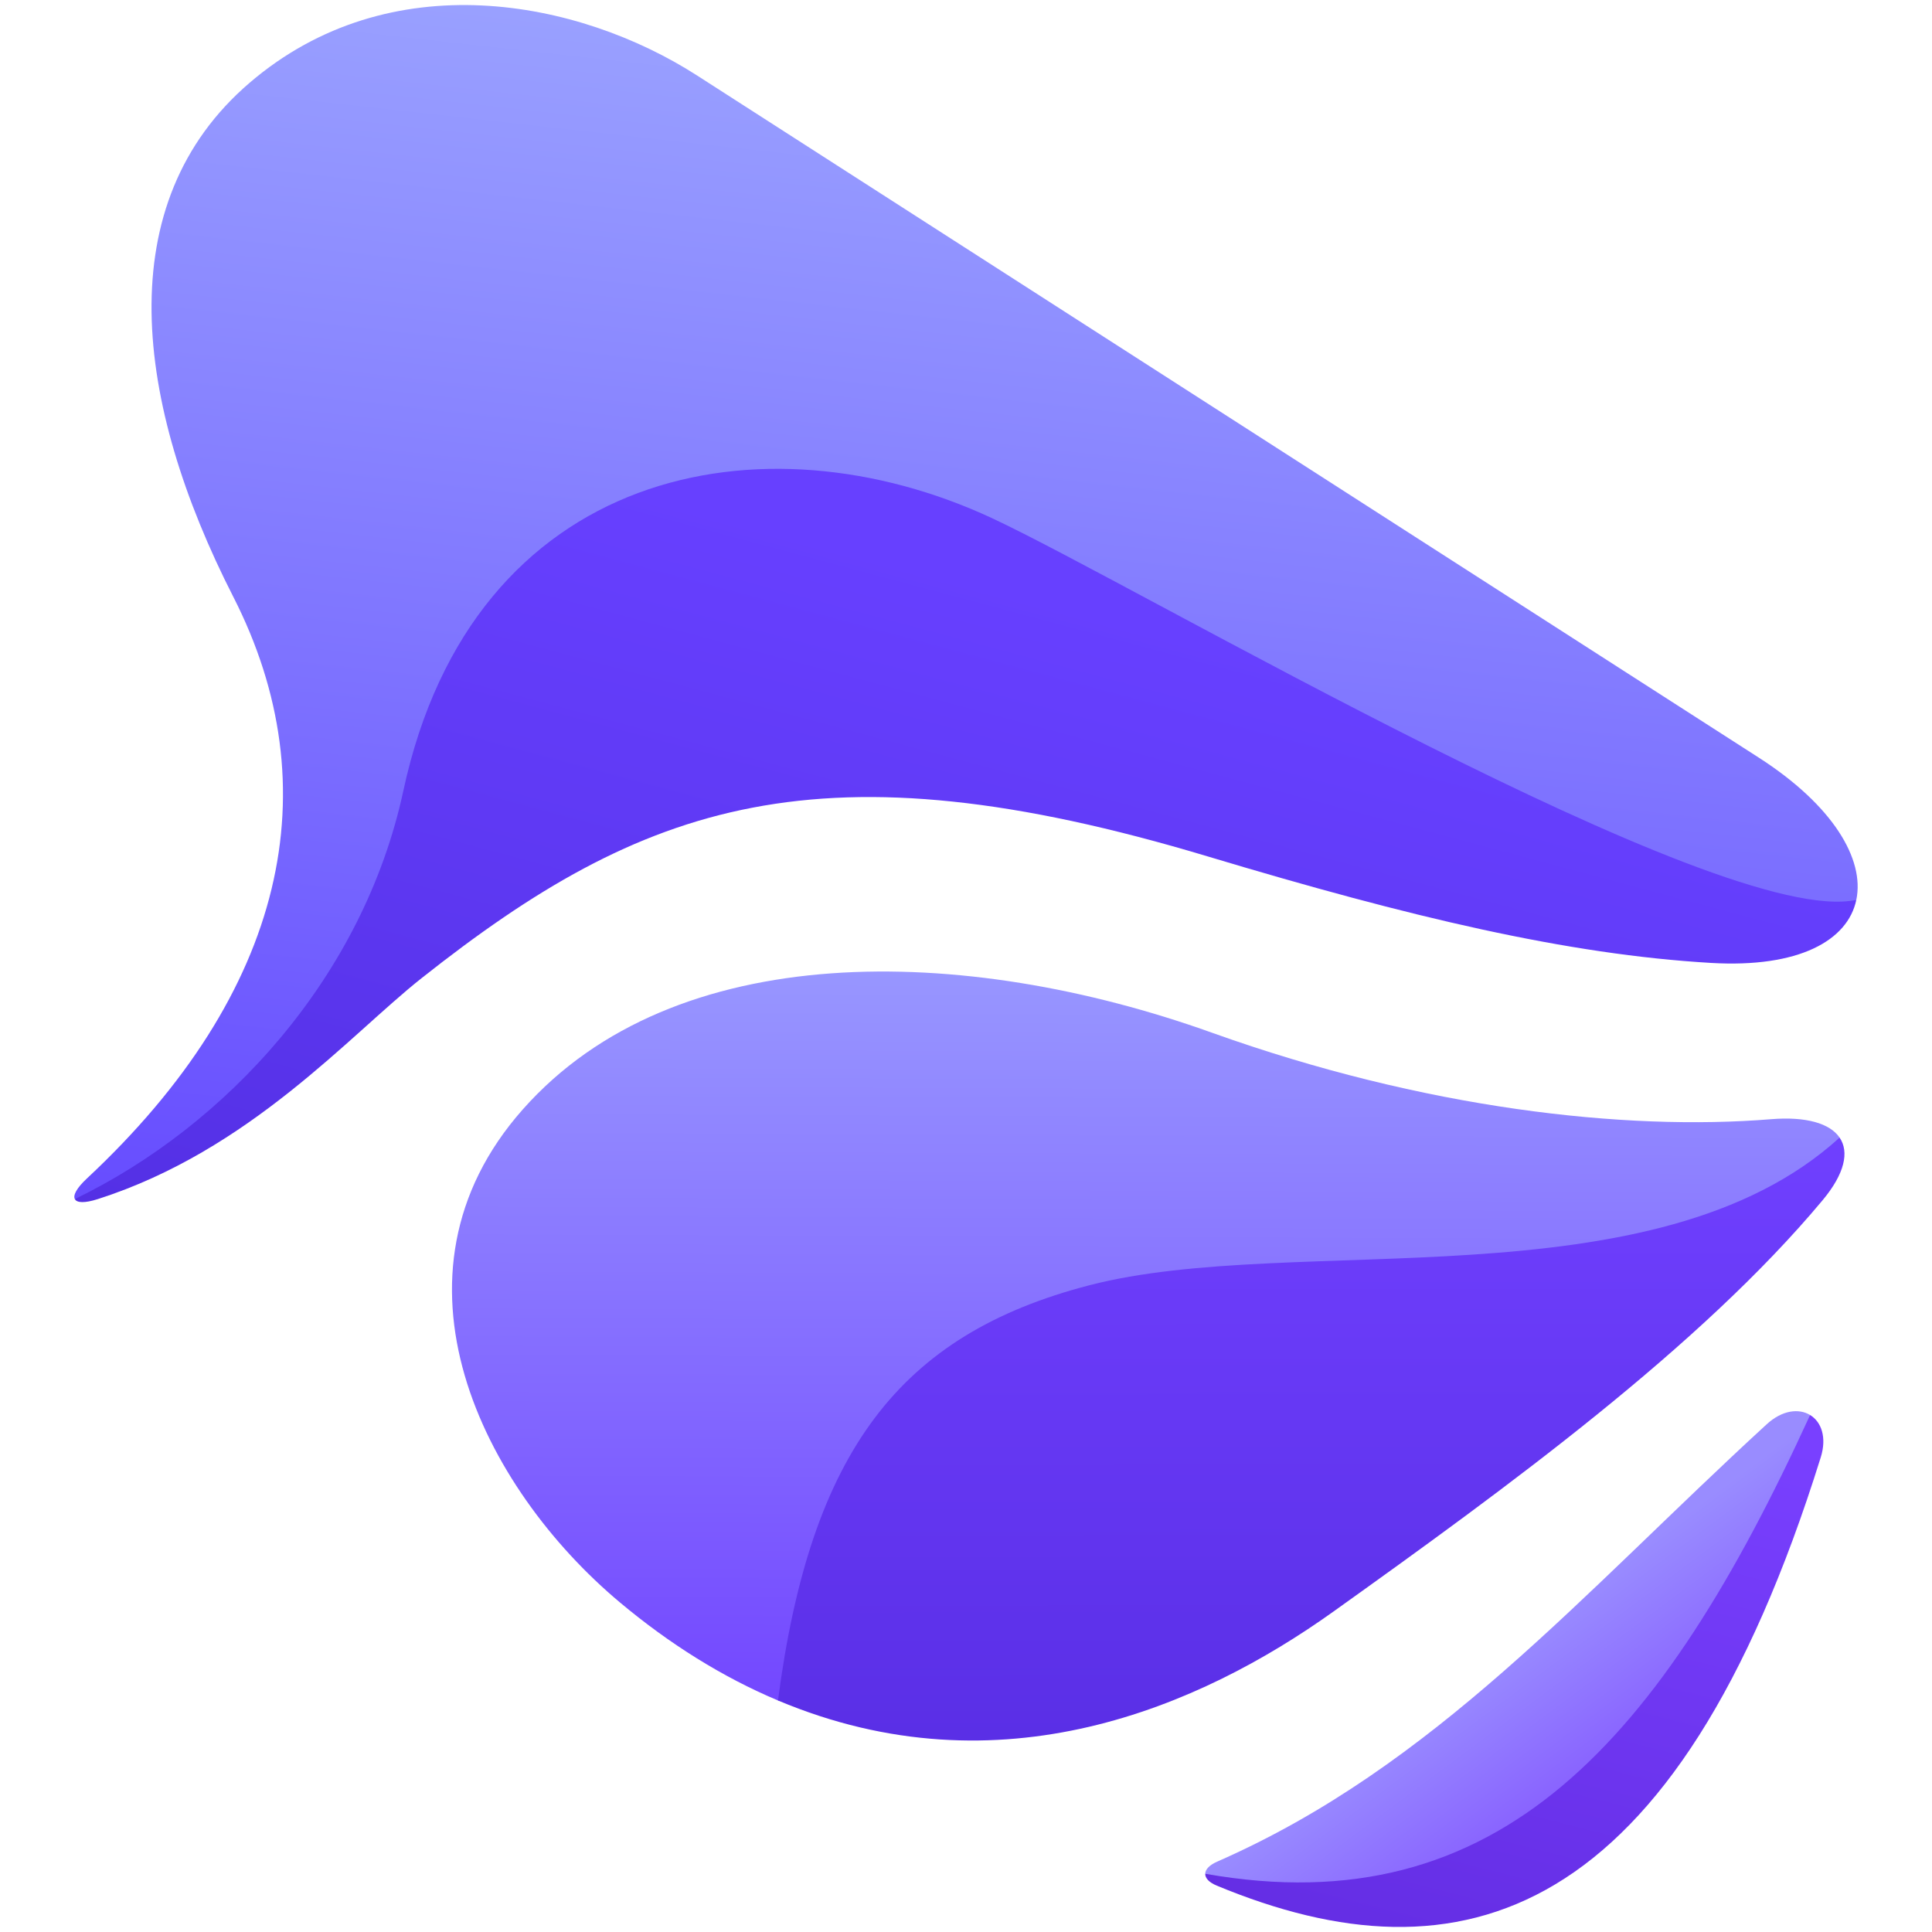
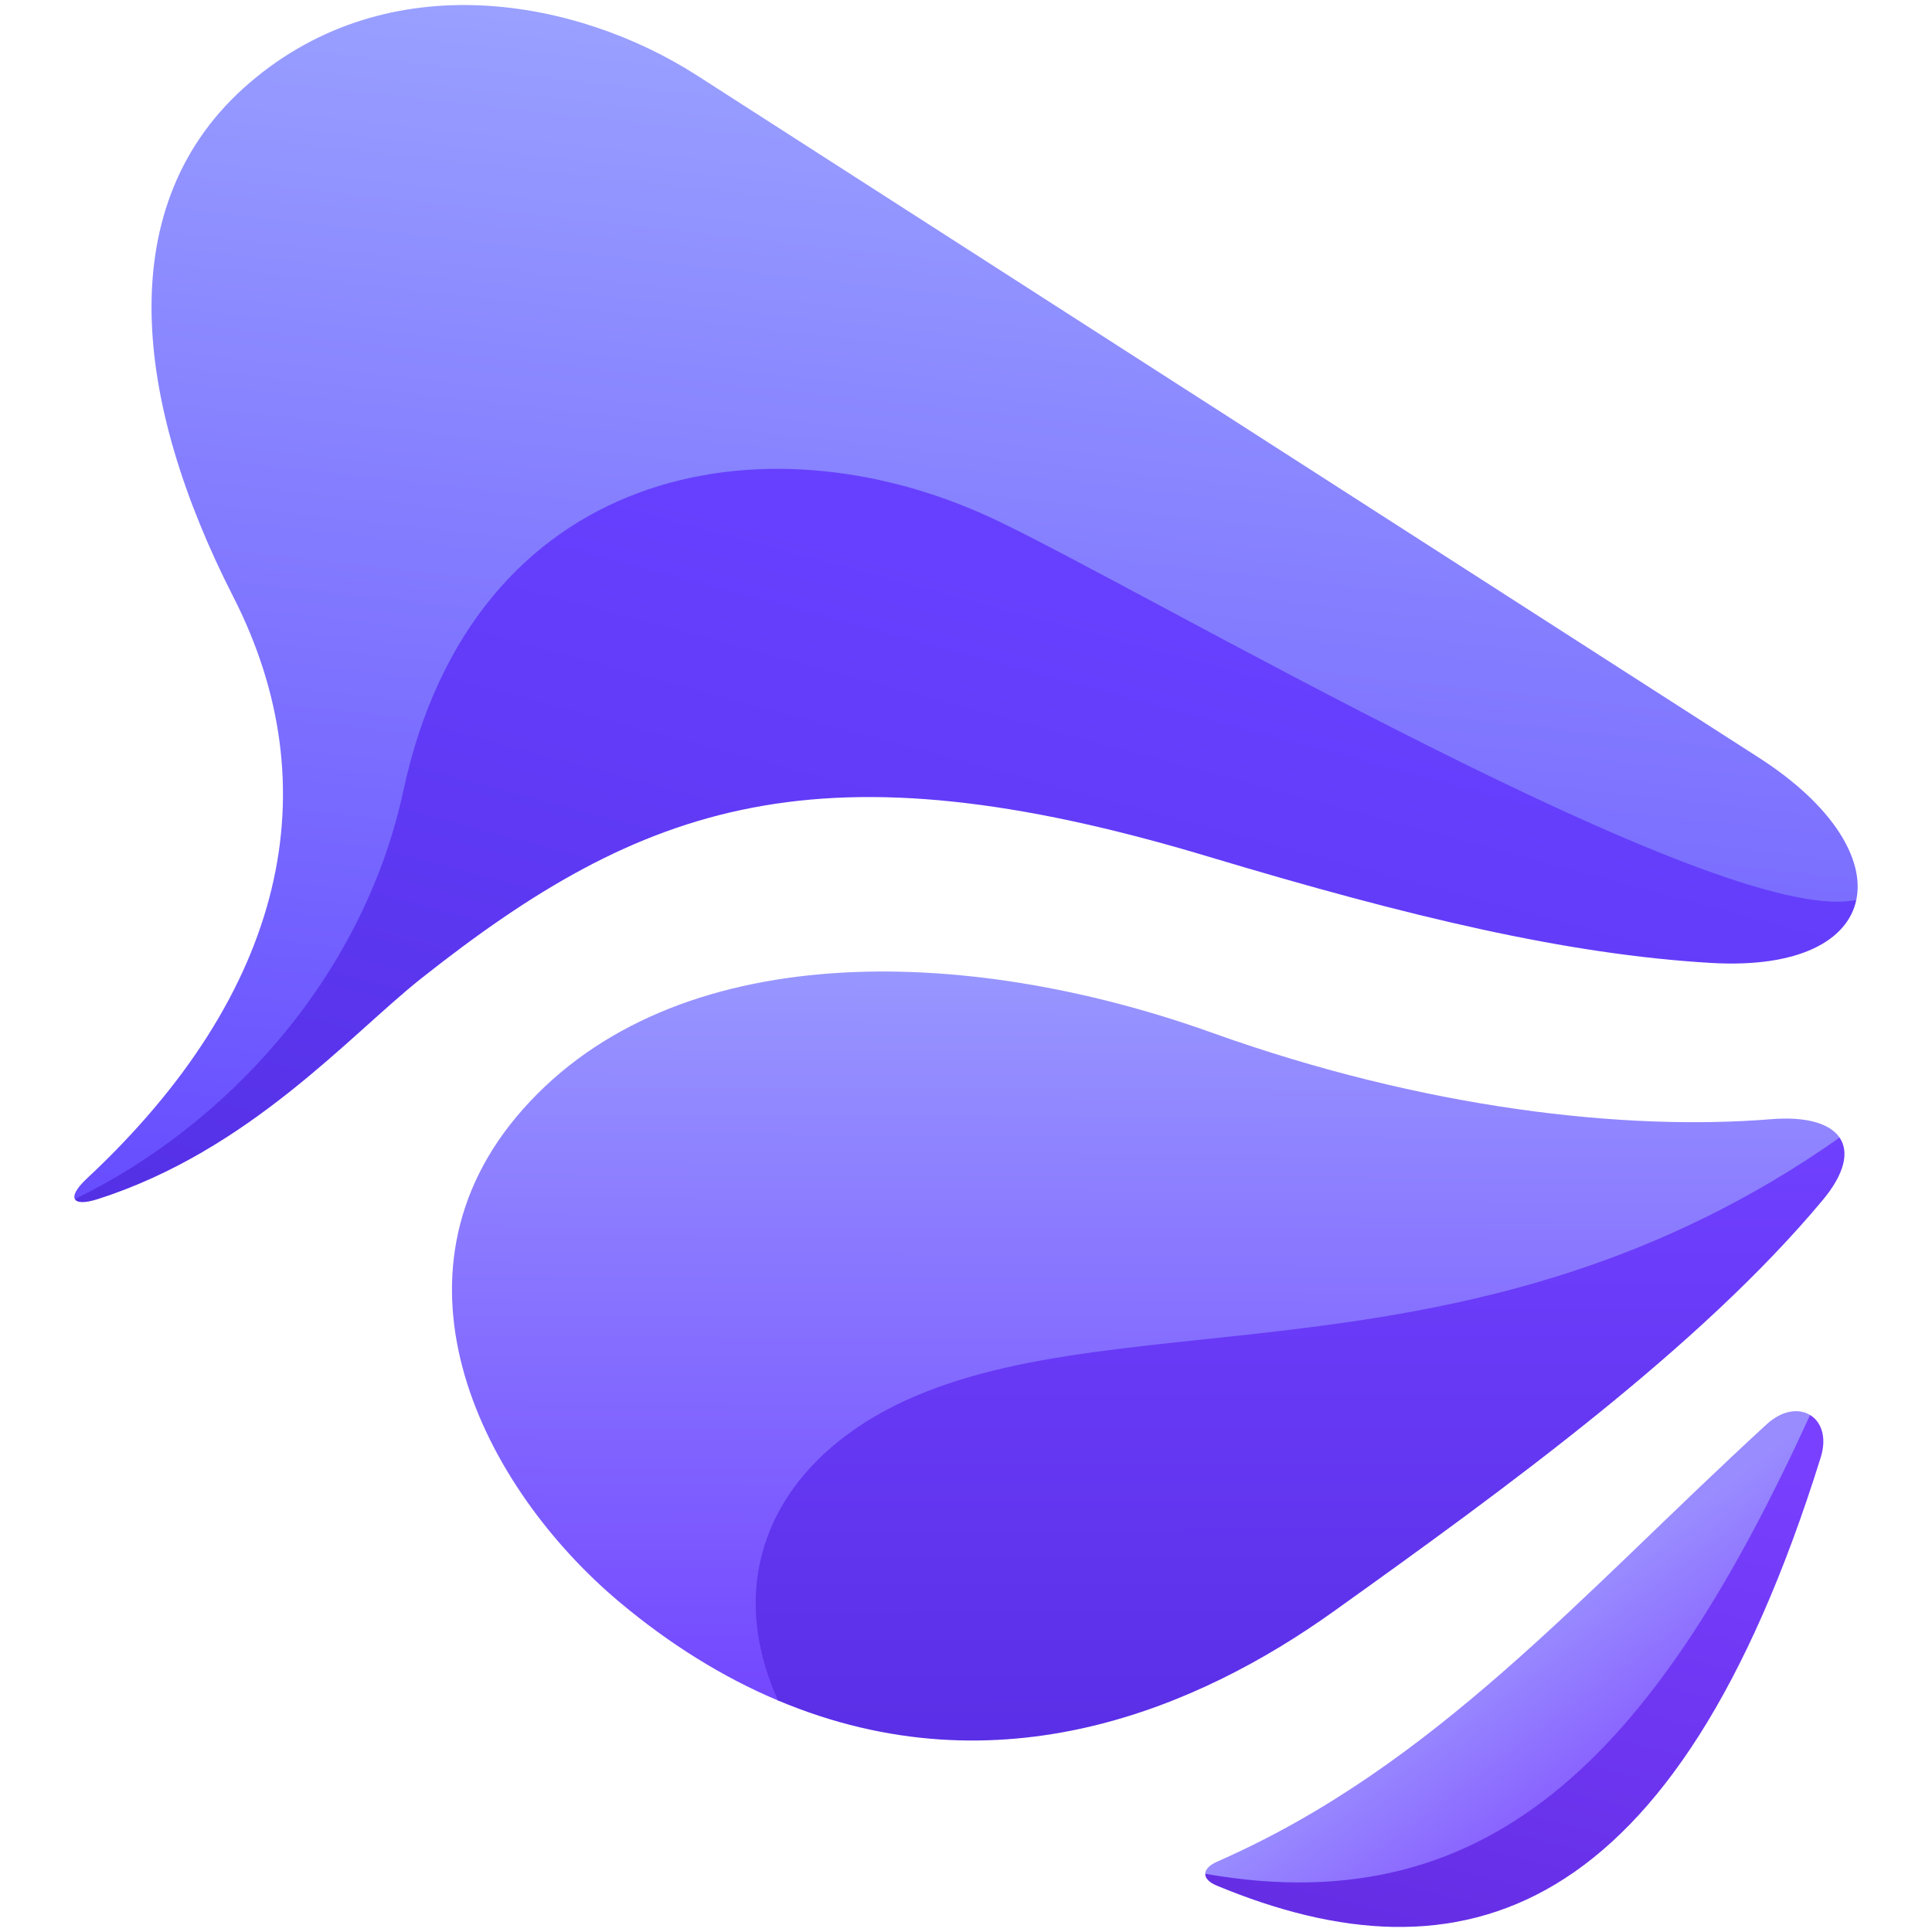
<svg xmlns="http://www.w3.org/2000/svg" xmlns:xlink="http://www.w3.org/1999/xlink" version="1.1" id="svg1" width="24" height="24" viewBox="0 0 24 24">
  <defs id="defs1">
    <linearGradient id="linearGradient16">
      <stop style="stop-color:#7633ff;stop-opacity:1;" offset="0" id="stop15" />
      <stop style="stop-color:#998cff;stop-opacity:1;" offset="1" id="stop16" />
    </linearGradient>
    <linearGradient id="linearGradient14">
      <stop style="stop-color:#674dff;stop-opacity:1;" offset="0" id="stop13" />
      <stop style="stop-color:#99a0ff;stop-opacity:1;" offset="1" id="stop14" />
    </linearGradient>
    <linearGradient id="linearGradient13">
      <stop style="stop-color:#592ee5;stop-opacity:1;" offset="0" id="stop11" />
      <stop style="stop-color:#7040ff;stop-opacity:1;" offset="1" id="stop12" />
    </linearGradient>
    <linearGradient id="linearGradient8">
      <stop style="stop-color:#652ee5;stop-opacity:1;" offset="0" id="stop10" />
      <stop style="stop-color:#7940ff;stop-opacity:1;" offset="1" id="stop9" />
    </linearGradient>
    <linearGradient id="linearGradient7">
      <stop style="stop-color:#7040ff;stop-opacity:1;" offset="0" id="stop7" />
      <stop style="stop-color:#9999ff;stop-opacity:1;" offset="1" id="stop8" />
    </linearGradient>
    <linearGradient id="linearGradient5">
      <stop style="stop-color:#5430e5;stop-opacity:1;" offset="0" id="stop6" />
      <stop style="stop-color:#6740ff;stop-opacity:1;" offset="1" id="stop5" />
    </linearGradient>
    <linearGradient xlink:href="#linearGradient16" id="linearGradient10" x1="253.359" y1="290.289" x2="225.66" y2="253.077" gradientUnits="userSpaceOnUse" />
    <linearGradient xlink:href="#linearGradient14" id="linearGradient11" x1="58.581" y1="186.821" x2="78.097" y2="11.45" gradientUnits="userSpaceOnUse" />
    <linearGradient xlink:href="#linearGradient7" id="linearGradient12" x1="139.127" y1="266.71" x2="139.594" y2="147.435" gradientUnits="userSpaceOnUse" />
    <linearGradient xlink:href="#linearGradient5" id="linearGradient4" gradientUnits="userSpaceOnUse" x1="54.865" y1="192.017" x2="86.136" y2="75.261" />
    <linearGradient xlink:href="#linearGradient8" id="linearGradient6" gradientUnits="userSpaceOnUse" x1="231.244" y1="291.799" x2="251.594" y2="211.905" />
    <linearGradient xlink:href="#linearGradient13" id="linearGradient9" gradientUnits="userSpaceOnUse" x1="185.967" y1="265.952" x2="185.911" y2="174.453" />
  </defs>
  <g id="layer1">
    <path style="fill:url(#linearGradient11);fill-opacity:1;stroke:none;stroke-width:5.821;stroke-linecap:round;stroke-linejoin:round;stroke-dasharray:none;stroke-opacity:1" d="m 283.674,141.045 c 1.232,-5.886 -3.385,-13.679 -14.112,-20.571 v -4.7e-4 L 116.026,21.83 C 98.913,10.835 71.634,5.478 51.318,22.897 31.002,40.315 34.63,69.127 48.965,97.22 c 14.055,27.544 7.752,57.125 -21.174,84.125 -1.467,1.369 -2.025,2.418 -1.739,2.972 25.615,-5.384 56.171,-49.01 83.104,-72.289 25.492,-22.034 140.698,41.653 174.518,29.017 z" transform="matrix(0.08590213,0,0,0.08590213,-1.308288,-0.9379484)" id="path4" />
    <path style="fill:url(#linearGradient4);fill-opacity:1;stroke:none;stroke-width:5.821;stroke-linecap:round;stroke-linejoin:round;stroke-dasharray:none;stroke-opacity:1" d="m 26.052,184.317 c 0.286,0.554 1.416,0.613 3.326,0.002 21.994,-7.041 36.433,-23.731 46.81,-31.942 32.15,-25.439 57.599,-34.461 113.739,-17.596 29.241,8.784 51.976,14.175 72.762,15.388 12.671,0.739 19.753,-3.238 20.985,-9.124 C 264.02,145.373 179.784,95.686 158.702,85.859 125.632,70.444 83.651,78.4 73.558,125.272 67.749,152.251 47.951,173.717 26.052,184.317 Z" transform="matrix(0.08590213,0,0,0.08590213,-1.308288,-0.9379484)" id="path1" />
    <path style="fill:url(#linearGradient12);fill-opacity:1;stroke:none;stroke-width:5.821;stroke-linecap:round;stroke-linejoin:round;stroke-dasharray:none;stroke-opacity:1" d="m 127.735,256.825 c -8.023,-3.377 -15.656,-8.156 -22.81,-14.138 -19.893,-16.633 -35.39,-47.263 -14.11,-71.318 21.976,-24.841 63.763,-23.973 99.688,-11.106 30.692,10.993 59.699,14.226 80.856,12.503 5.017,-0.409 8.487,0.592 9.897,2.661 0.189,16.602 -106.645,91.069 -153.521,81.399 z" transform="matrix(0.08590213,0,0,0.08590213,-1.308288,-0.9379484)" id="path2" />
-     <path style="fill:url(#linearGradient9);fill-opacity:1;stroke:none;stroke-width:5.821;stroke-linecap:round;stroke-linejoin:round;stroke-dasharray:none;stroke-opacity:1" d="m 281.256,175.426 c 1.41,2.069 0.758,5.206 -2.469,9.072 -17.751,21.259 -45.712,41.589 -70.733,59.472 -19.276,13.776 -48.188,26.38 -80.319,12.856 4.689,-35.94 17.572,-52.926 45.021,-60.044 29.743,-7.713 81.727,3.026 108.5,-21.355 z" transform="matrix(0.08590213,0,0,0.08590213,-1.308288,-0.9379484)" id="path5" />
+     <path style="fill:url(#linearGradient9);fill-opacity:1;stroke:none;stroke-width:5.821;stroke-linecap:round;stroke-linejoin:round;stroke-dasharray:none;stroke-opacity:1" d="m 281.256,175.426 c 1.41,2.069 0.758,5.206 -2.469,9.072 -17.751,21.259 -45.712,41.589 -70.733,59.472 -19.276,13.776 -48.188,26.38 -80.319,12.856 -8.225,-18.297 -0.172,-34.741 18.283,-43.31 31.994,-14.855 83.001,-1.339 135.238,-38.089 z" transform="matrix(0.08590213,0,0,0.08590213,-1.308288,-0.9379484)" id="path5" />
    <path style="fill:url(#linearGradient10);stroke:none;stroke-width:5.821;stroke-linecap:round;stroke-linejoin:round;stroke-dasharray:none;stroke-opacity:1" d="m 276.902,213.998 c -1.619,-0.984 -4.026,-0.725 -6.272,1.335 -26.835,24.614 -47.982,49.438 -79.479,63.255 -1.125,0.496 -1.705,1.127 -1.72,1.752 53.655,24.631 86.712,-44.288 87.47,-66.342 z" transform="matrix(0.08590213,0,0,0.08590213,-1.300867,-0.8050555)" id="path6" />
    <path style="fill:url(#linearGradient6);stroke:none;stroke-width:5.821;stroke-linecap:round;stroke-linejoin:round;stroke-dasharray:none;stroke-opacity:1" d="m 189.432,280.34 c -0.014,0.625 0.537,1.243 1.673,1.715 35.191,14.607 66.292,5.497 87.338,-61.936 0.908,-2.911 0.078,-5.137 -1.54,-6.121 -21.555,47.078 -44.932,73.852 -87.47,66.342 z" transform="matrix(0.08590213,0,0,0.08590213,-1.300867,-0.8050555)" id="path3" />
  </g>
</svg>
